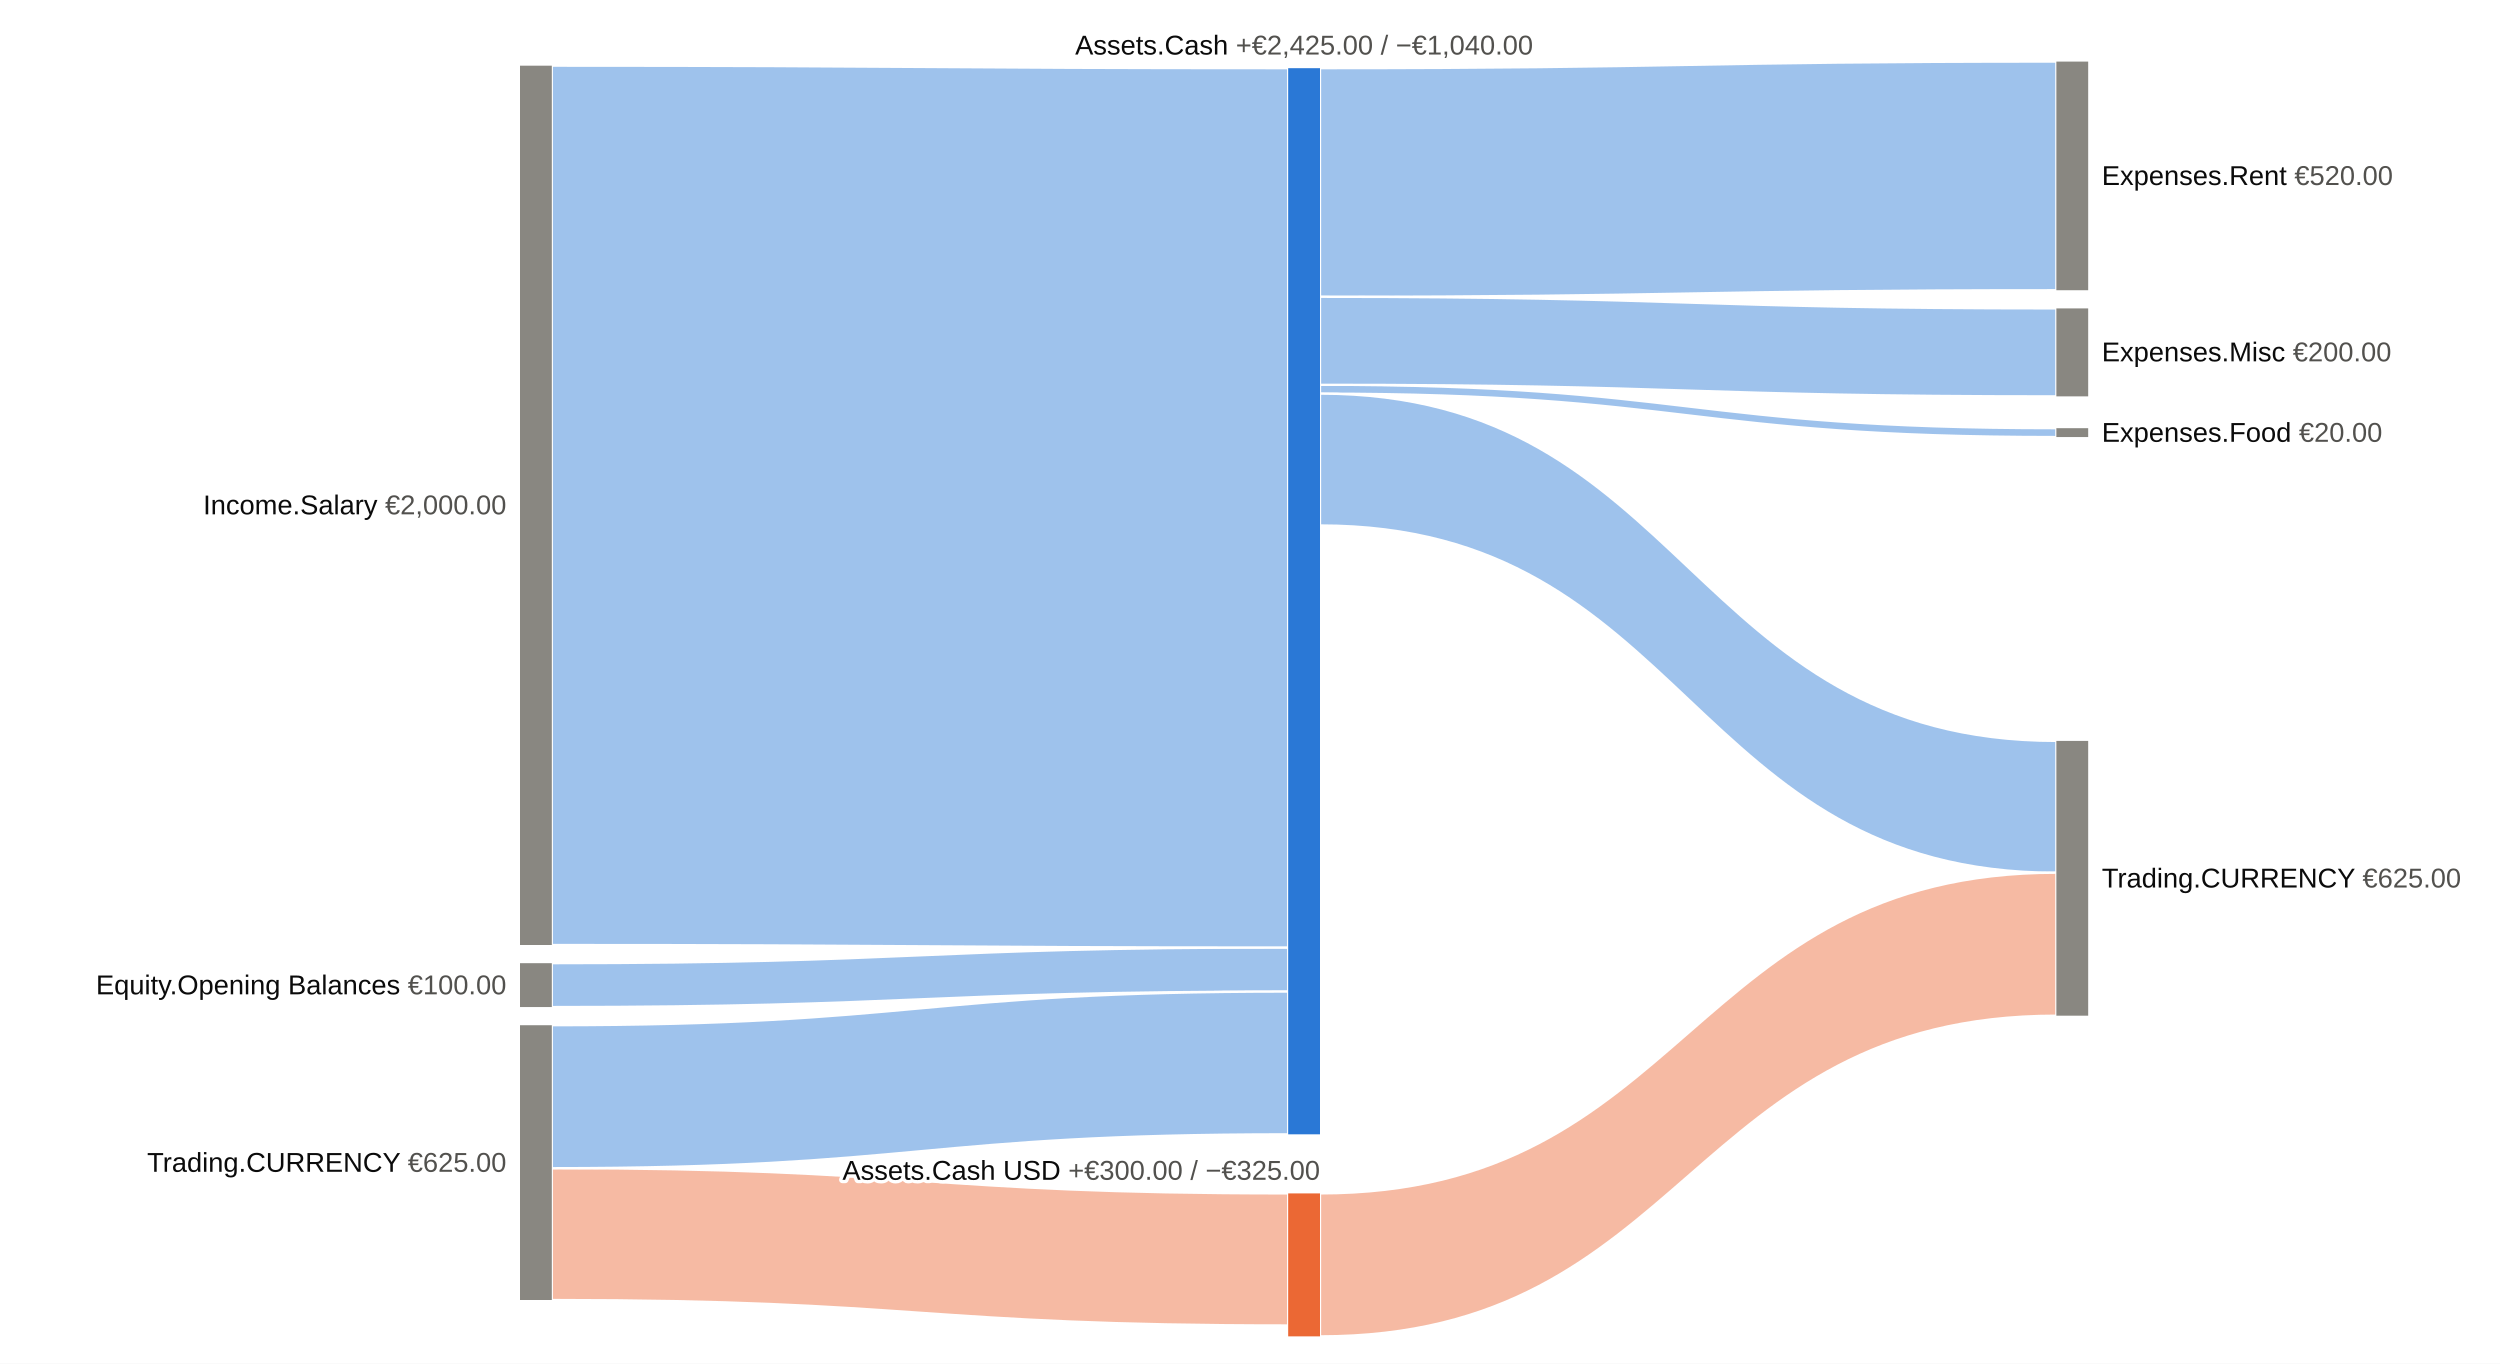
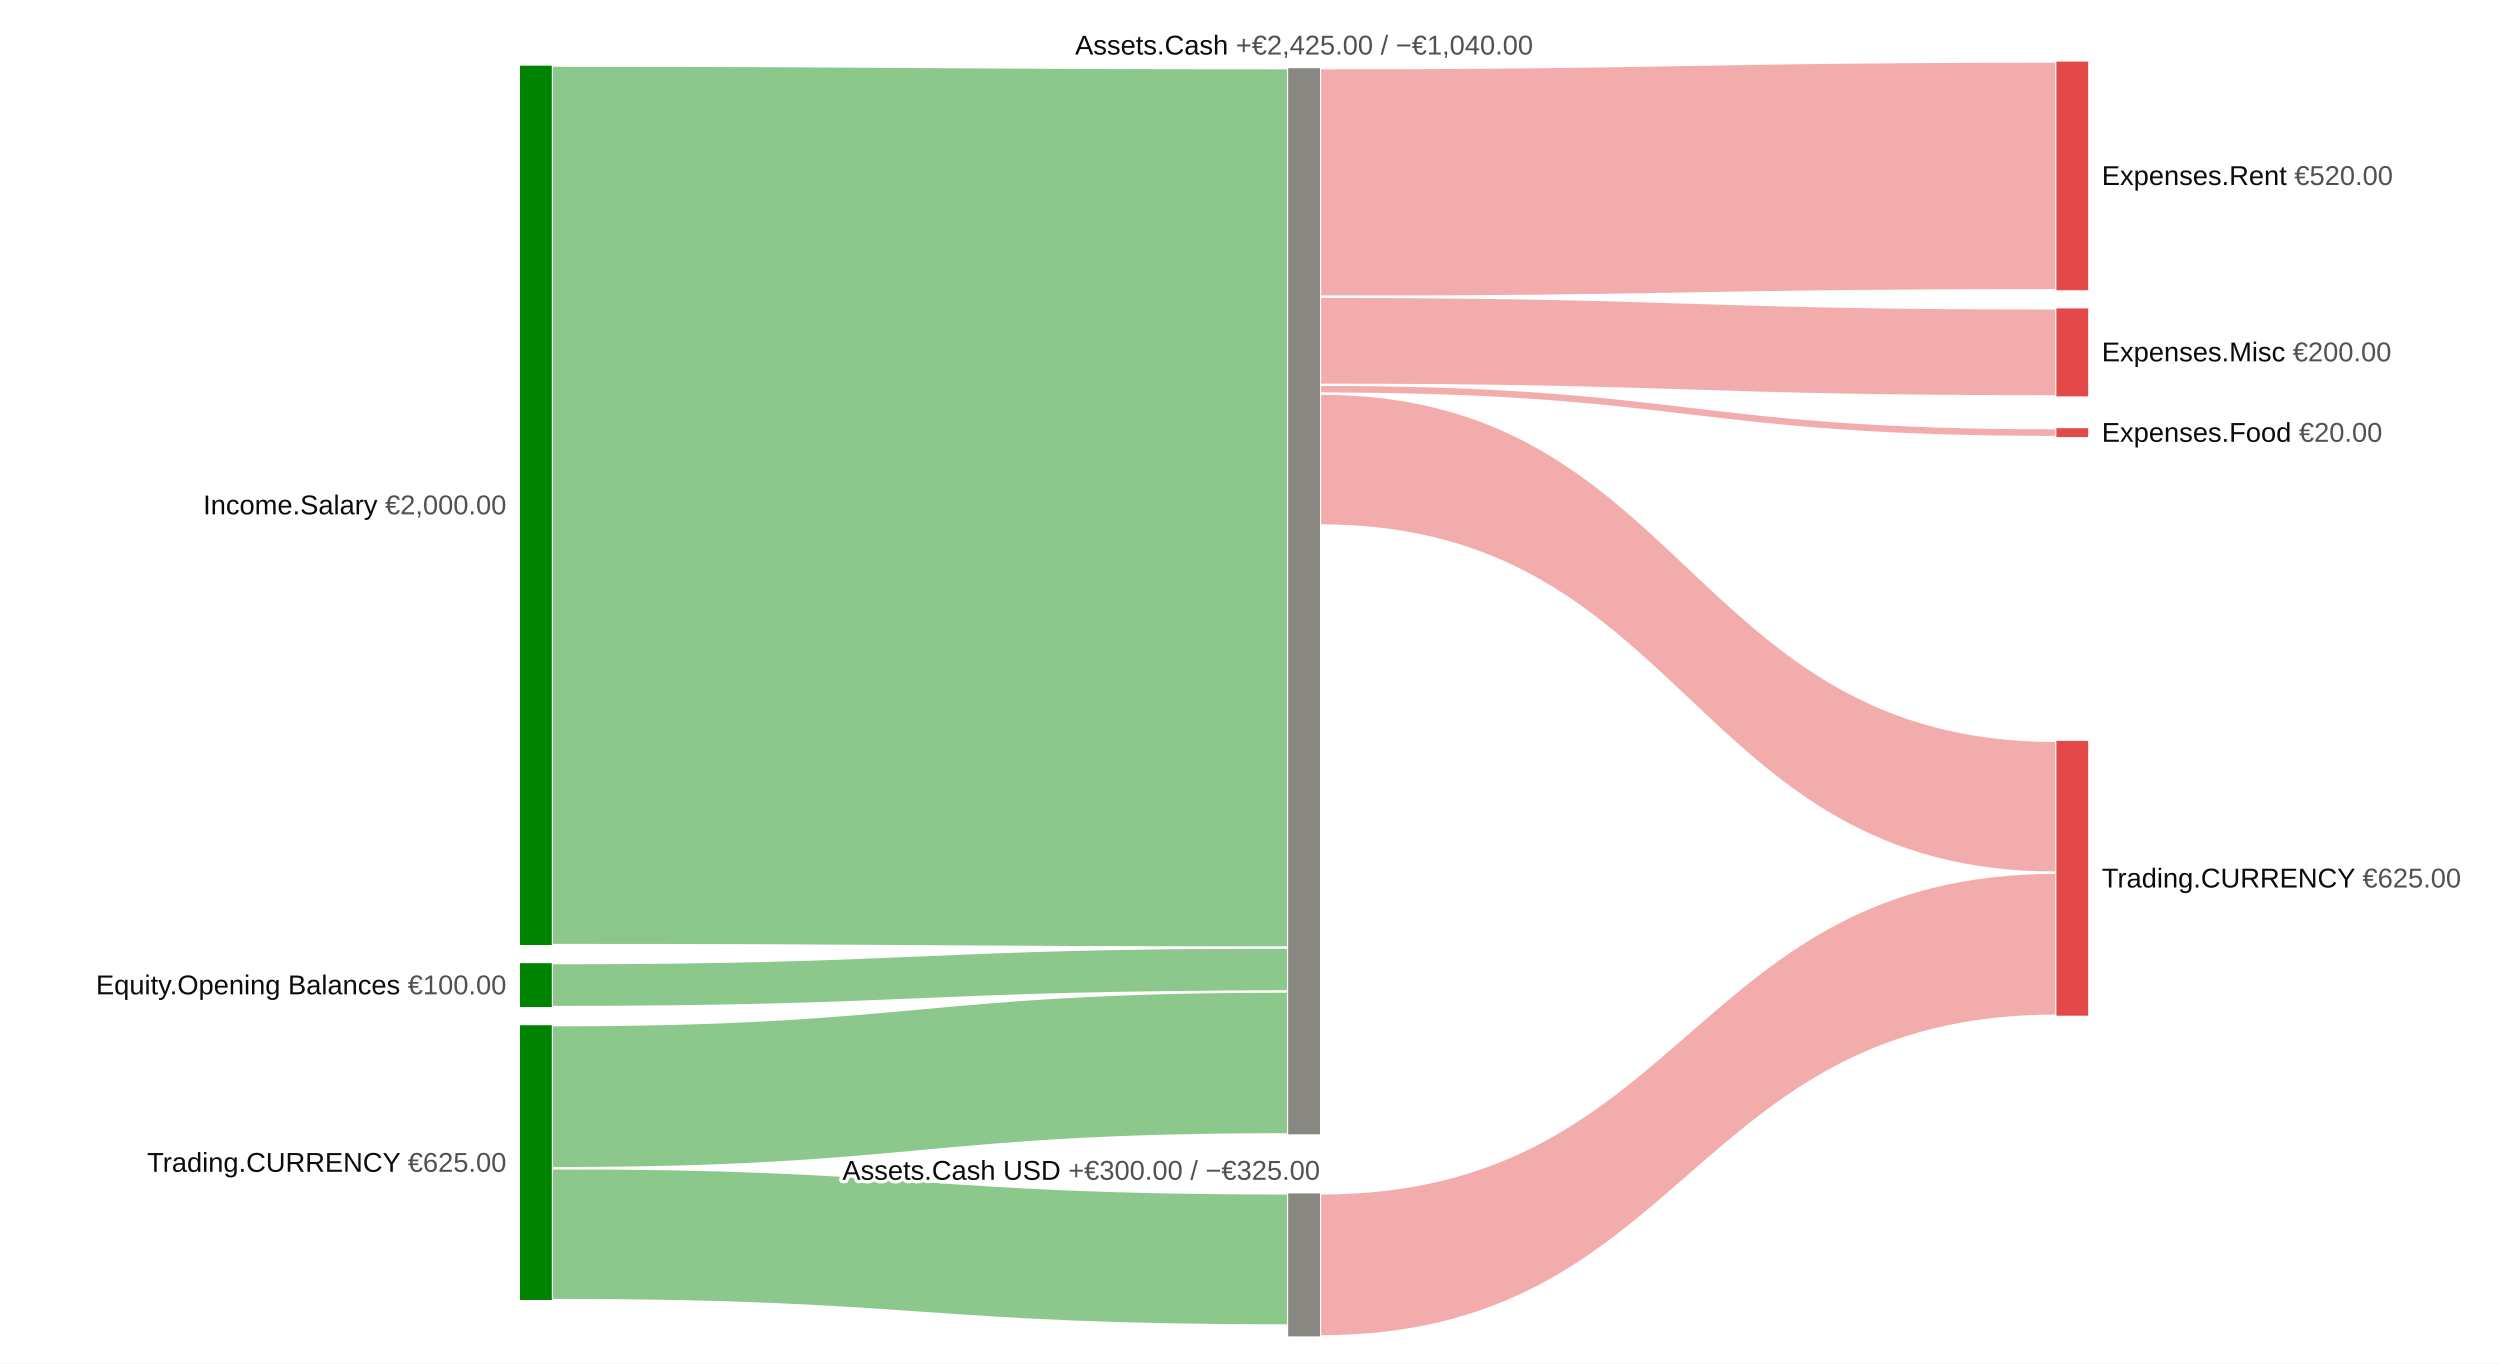
<svg xmlns="http://www.w3.org/2000/svg" width="1100" height="600" viewBox="0 0 1100 600" font-family="Segoe UI, Arial, Helvetica, sans-serif" font-size="12" data-report="cash-flow" data-money-in="2725.00" data-money-out="1365.00" data-difference="1360.00">
  <rect width="1100" height="600" fill="#ffffff" />
  <g fill-opacity="0.45" stroke="#ffffff" stroke-width="1">
-     <path d="M242.8,423.8C404.8,423.8 404.8,416.9 566.8,416.9L566.8,436.3C404.8,436.3 404.8,443.1 242.8,443.1Z" fill="#2a78d6" />
-     <path d="M242.8,28.9C404.8,28.9 404.8,30 566.8,30L566.8,416.9C404.8,416.9 404.8,415.8 242.8,415.8Z" fill="#2a78d6" />
-     <path d="M242.8,514C404.8,514 404.8,525.1 566.8,525.1L566.8,583.2C404.8,583.2 404.8,572 242.8,572Z" fill="#eb6834" />
-     <path d="M242.8,451.1C404.8,451.1 404.8,436.3 566.8,436.3L566.8,499.1C404.8,499.1 404.8,514 242.8,514Z" fill="#2a78d6" />
-     <path d="M580.8,169.3C742.8,169.3 742.8,188.4 904.8,188.4L904.8,192.3C742.8,192.3 742.8,173.2 580.8,173.2Z" fill="#2a78d6" />
-     <path d="M580.8,30C742.8,30 742.8,27.1 904.8,27.1L904.8,127.7C742.8,127.7 742.8,130.6 580.8,130.6Z" fill="#2a78d6" />
-     <path d="M580.8,173.2C742.8,173.2 742.8,326 904.8,326L904.8,384C742.8,384 742.8,231.2 580.8,231.2Z" fill="#2a78d6" />
-     <path d="M580.8,525.1C742.8,525.1 742.8,384 904.8,384L904.8,446.9C742.8,446.9 742.8,588 580.8,588Z" fill="#eb6834" />
-     <path d="M580.8,130.6C742.8,130.6 742.8,135.7 904.8,135.7L904.8,174.4C742.8,174.4 742.8,169.3 580.8,169.3Z" fill="#2a78d6" />
+     <path d="M242.8,423.8C404.8,423.8 404.8,416.9 566.8,416.9L566.8,436.3C404.8,436.3 404.8,443.1 242.8,443.1Z" fill="#008300" />
+     <path d="M242.8,28.9C404.8,28.9 404.8,30 566.8,30L566.8,416.9C404.8,416.9 404.8,415.8 242.8,415.8Z" fill="#008300" />
+     <path d="M242.8,514C404.8,514 404.8,525.1 566.8,525.1L566.8,583.2C404.8,583.2 404.8,572 242.8,572Z" fill="#008300" />
+     <path d="M242.8,451.1C404.8,451.1 404.8,436.3 566.8,436.3L566.8,499.1C404.8,499.1 404.8,514 242.8,514Z" fill="#008300" />
+     <path d="M580.8,169.3C742.8,169.3 742.8,188.4 904.8,188.4L904.8,192.3C742.8,192.3 742.8,173.2 580.8,173.2Z" fill="#e34948" />
+     <path d="M580.8,30C742.8,30 742.8,27.1 904.8,27.1L904.8,127.7C742.8,127.7 742.8,130.6 580.8,130.6Z" fill="#e34948" />
+     <path d="M580.8,173.2C742.8,173.2 742.8,326 904.8,326L904.8,384C742.8,384 742.8,231.2 580.8,231.2Z" fill="#e34948" />
+     <path d="M580.8,525.1C742.8,525.1 742.8,384 904.8,384L904.8,446.9C742.8,446.9 742.8,588 580.8,588Z" fill="#e34948" />
+     <path d="M580.8,130.6C742.8,130.6 742.8,135.7 904.8,135.7L904.8,174.4C742.8,174.4 742.8,169.3 580.8,169.3Z" fill="#e34948" />
  </g>
  <g>
-     <rect x="228.8" y="28.9" width="14" height="386.9" fill="#898781" />
-     <rect x="228.8" y="423.8" width="14" height="19.3" fill="#898781" />
-     <rect x="228.8" y="451.1" width="14" height="120.9" fill="#898781" />
-     <rect x="566.8" y="30" width="14" height="469.1" fill="#2a78d6" />
-     <rect x="566.8" y="525.1" width="14" height="62.9" fill="#eb6834" />
-     <rect x="904.8" y="27.1" width="14" height="100.6" fill="#898781" />
-     <rect x="904.8" y="135.7" width="14" height="38.7" fill="#898781" />
-     <rect x="904.8" y="188.4" width="14" height="3.9" fill="#898781" />
-     <rect x="904.8" y="326" width="14" height="120.9" fill="#898781" />
+     <rect x="228.8" y="28.9" width="14" height="386.9" fill="#008300" />
+     <rect x="228.8" y="423.8" width="14" height="19.3" fill="#008300" />
+     <rect x="228.8" y="451.1" width="14" height="120.9" fill="#008300" />
+     <rect x="566.8" y="30" width="14" height="469.1" fill="#898781" />
+     <rect x="566.8" y="525.1" width="14" height="62.9" fill="#898781" />
+     <rect x="904.8" y="27.1" width="14" height="100.6" fill="#e34948" />
+     <rect x="904.8" y="135.7" width="14" height="38.7" fill="#e34948" />
+     <rect x="904.8" y="188.4" width="14" height="3.9" fill="#e34948" />
+     <rect x="904.8" y="326" width="14" height="120.9" fill="#e34948" />
  </g>
  <g>
    <text x="222.8" y="226.3" text-anchor="end" fill="#ffffff" stroke="#ffffff" stroke-width="3" stroke-linejoin="round">Income.Salary €2,000.00</text>
    <text x="222.8" y="226.3" text-anchor="end" fill="#0b0b0b">Income.Salary <tspan fill="#52514e">€2,000.00</tspan>
    </text>
    <text x="222.8" y="437.5" text-anchor="end" fill="#ffffff" stroke="#ffffff" stroke-width="3" stroke-linejoin="round">Equity.Opening Balances €100.00</text>
    <text x="222.8" y="437.5" text-anchor="end" fill="#0b0b0b">Equity.Opening Balances <tspan fill="#52514e">€100.00</tspan>
    </text>
    <text x="222.8" y="515.6" text-anchor="end" fill="#ffffff" stroke="#ffffff" stroke-width="3" stroke-linejoin="round">Trading.CURRENCY €625.00</text>
    <text x="222.8" y="515.6" text-anchor="end" fill="#0b0b0b">Trading.CURRENCY <tspan fill="#52514e">€625.00</tspan>
    </text>
    <text x="573.8" y="24" text-anchor="middle" fill="#ffffff" stroke="#ffffff" stroke-width="3" stroke-linejoin="round">Assets.Cash +€2,425.00 / −€1,040.00</text>
    <text x="573.8" y="24" text-anchor="middle" fill="#0b0b0b">Assets.Cash <tspan fill="#52514e">+€2,425.00 / −€1,040.00</tspan>
    </text>
    <text x="580.8" y="519.1" text-anchor="end" fill="#ffffff" stroke="#ffffff" stroke-width="3" stroke-linejoin="round">Assets.Cash USD +€300.00 / −€325.00</text>
    <text x="580.8" y="519.1" text-anchor="end" fill="#0b0b0b">Assets.Cash USD <tspan fill="#52514e">+€300.00 / −€325.00</tspan>
    </text>
    <text x="924.8" y="81.4" text-anchor="start" fill="#ffffff" stroke="#ffffff" stroke-width="3" stroke-linejoin="round">Expenses.Rent €520.00</text>
    <text x="924.8" y="81.4" text-anchor="start" fill="#0b0b0b">Expenses.Rent <tspan fill="#52514e">€520.00</tspan>
    </text>
    <text x="924.8" y="159" text-anchor="start" fill="#ffffff" stroke="#ffffff" stroke-width="3" stroke-linejoin="round">Expenses.Misc €200.00</text>
    <text x="924.8" y="159" text-anchor="start" fill="#0b0b0b">Expenses.Misc <tspan fill="#52514e">€200.00</tspan>
    </text>
    <text x="924.8" y="194.4" text-anchor="start" fill="#ffffff" stroke="#ffffff" stroke-width="3" stroke-linejoin="round">Expenses.Food €20.00</text>
    <text x="924.8" y="194.4" text-anchor="start" fill="#0b0b0b">Expenses.Food <tspan fill="#52514e">€20.00</tspan>
    </text>
    <text x="924.8" y="390.5" text-anchor="start" fill="#ffffff" stroke="#ffffff" stroke-width="3" stroke-linejoin="round">Trading.CURRENCY €625.00</text>
    <text x="924.8" y="390.5" text-anchor="start" fill="#0b0b0b">Trading.CURRENCY <tspan fill="#52514e">€625.00</tspan>
    </text>
  </g>
</svg>
